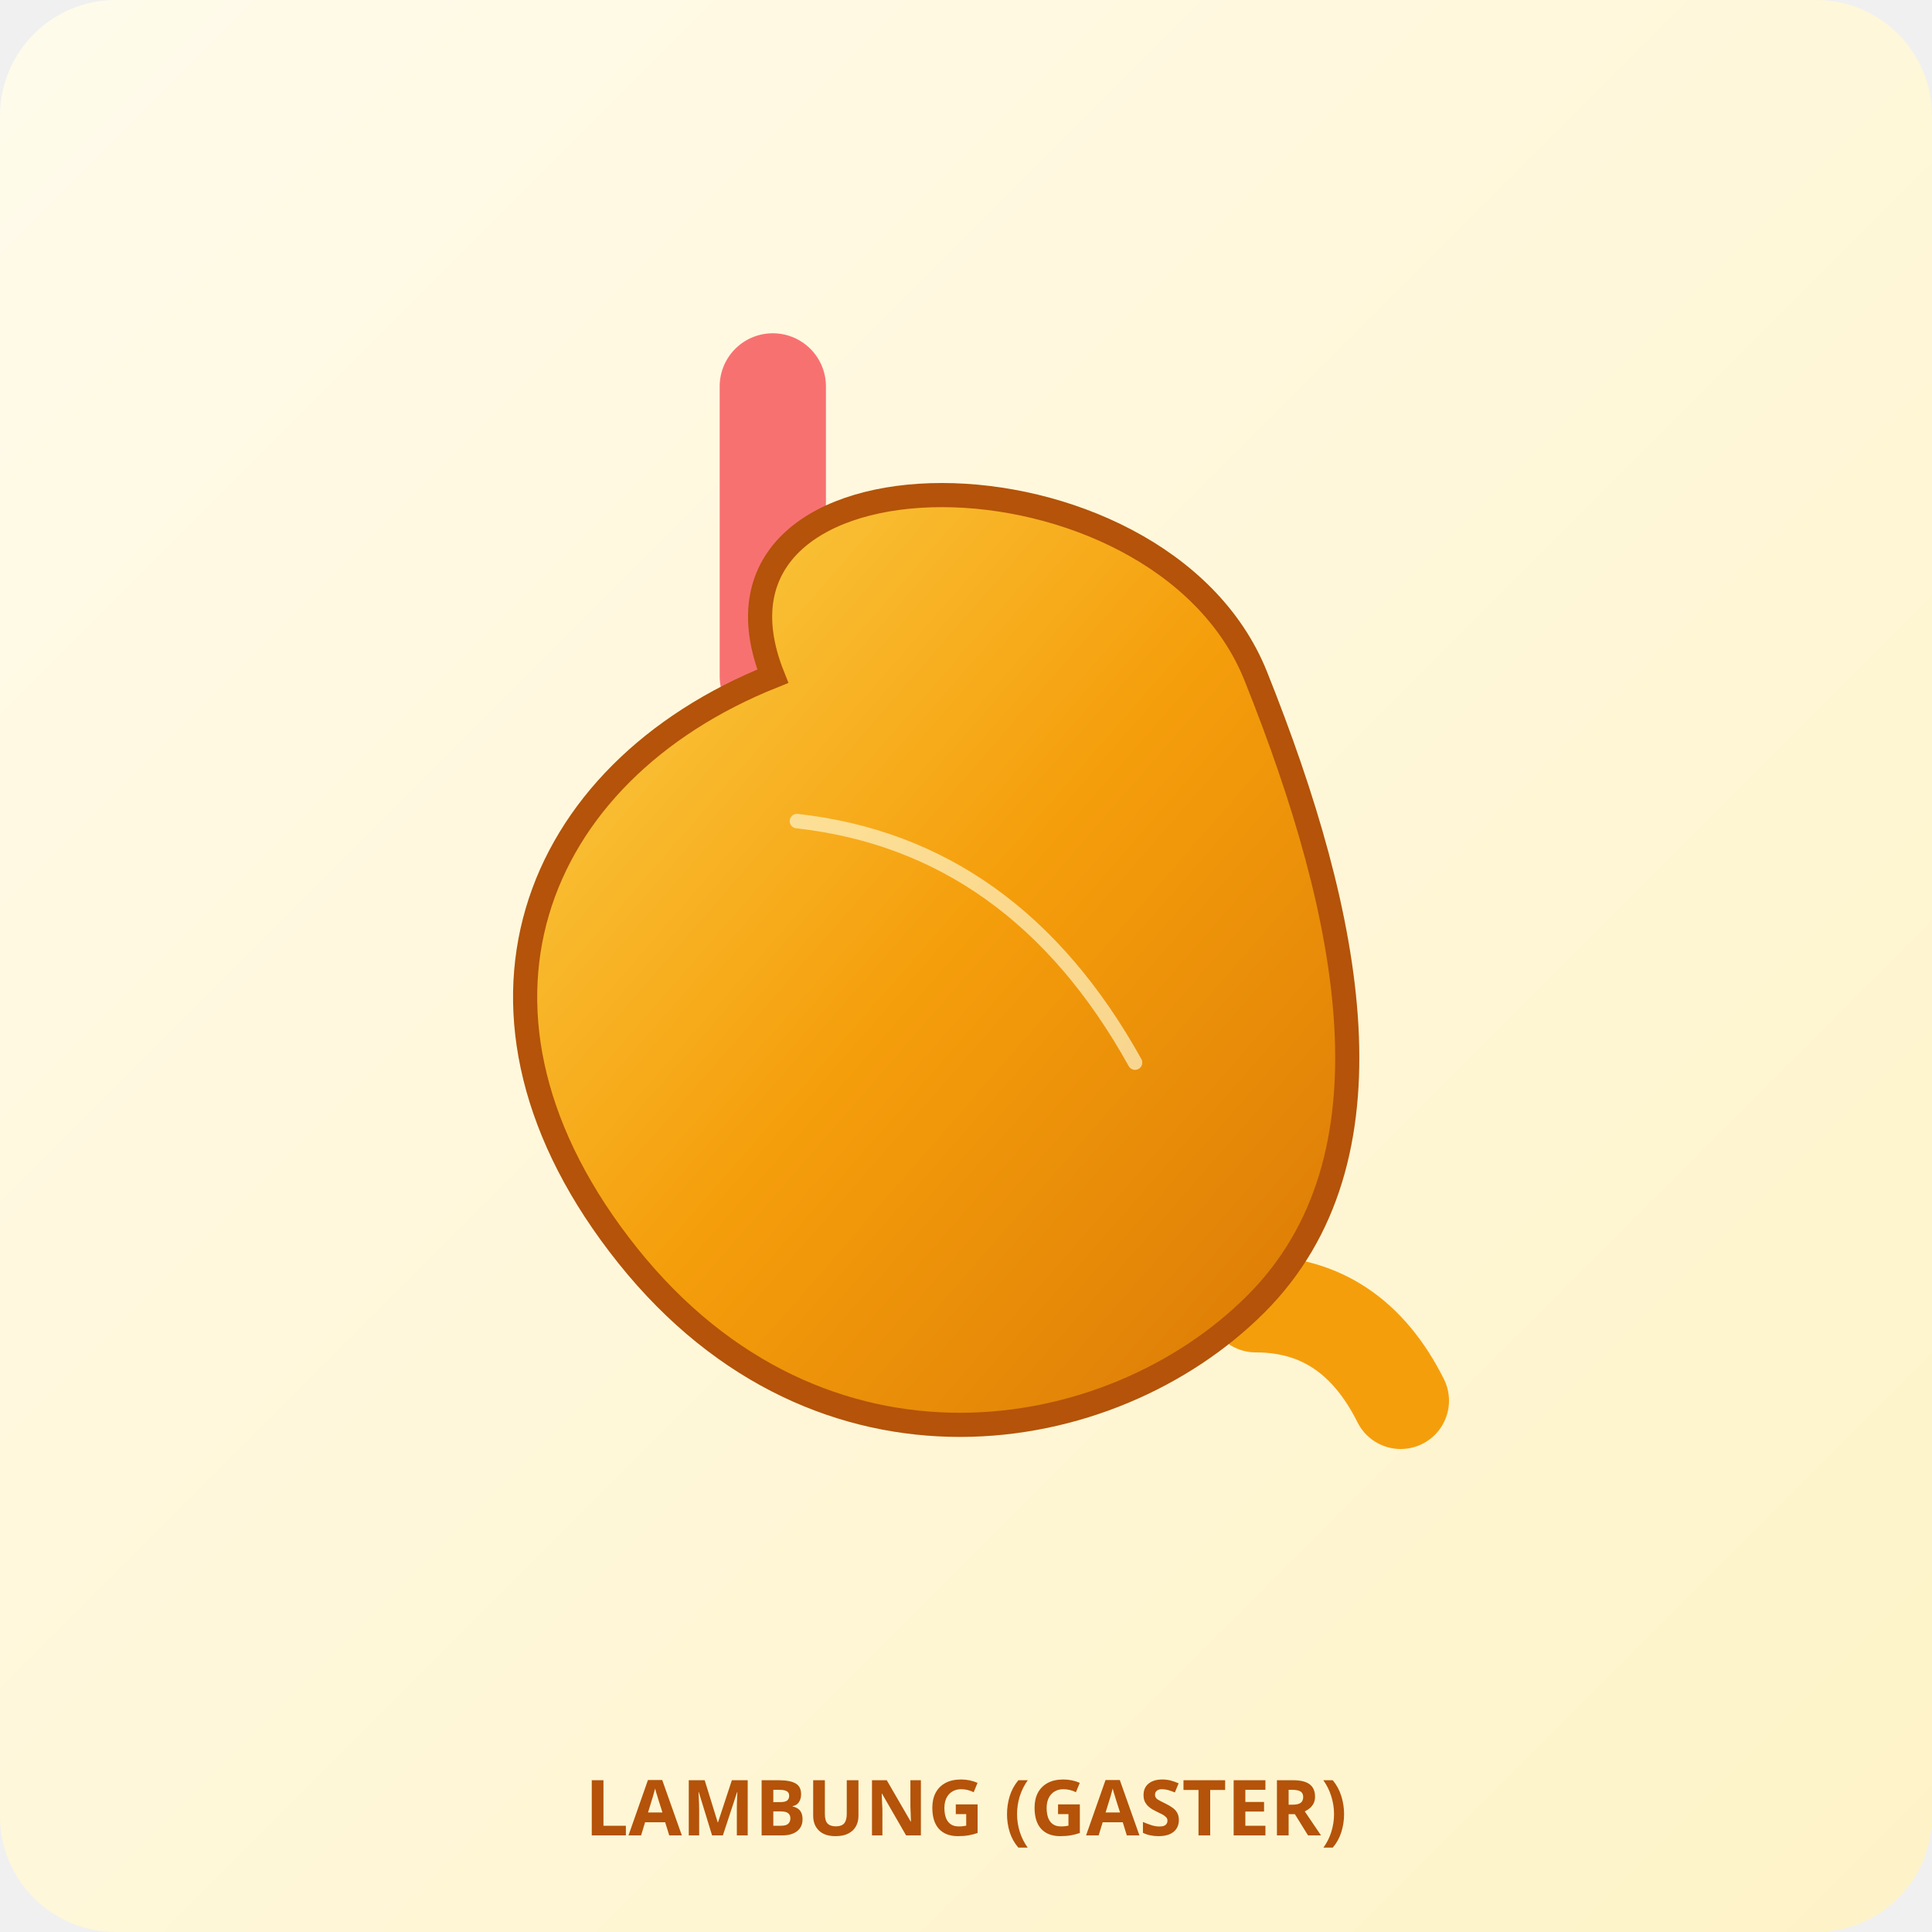
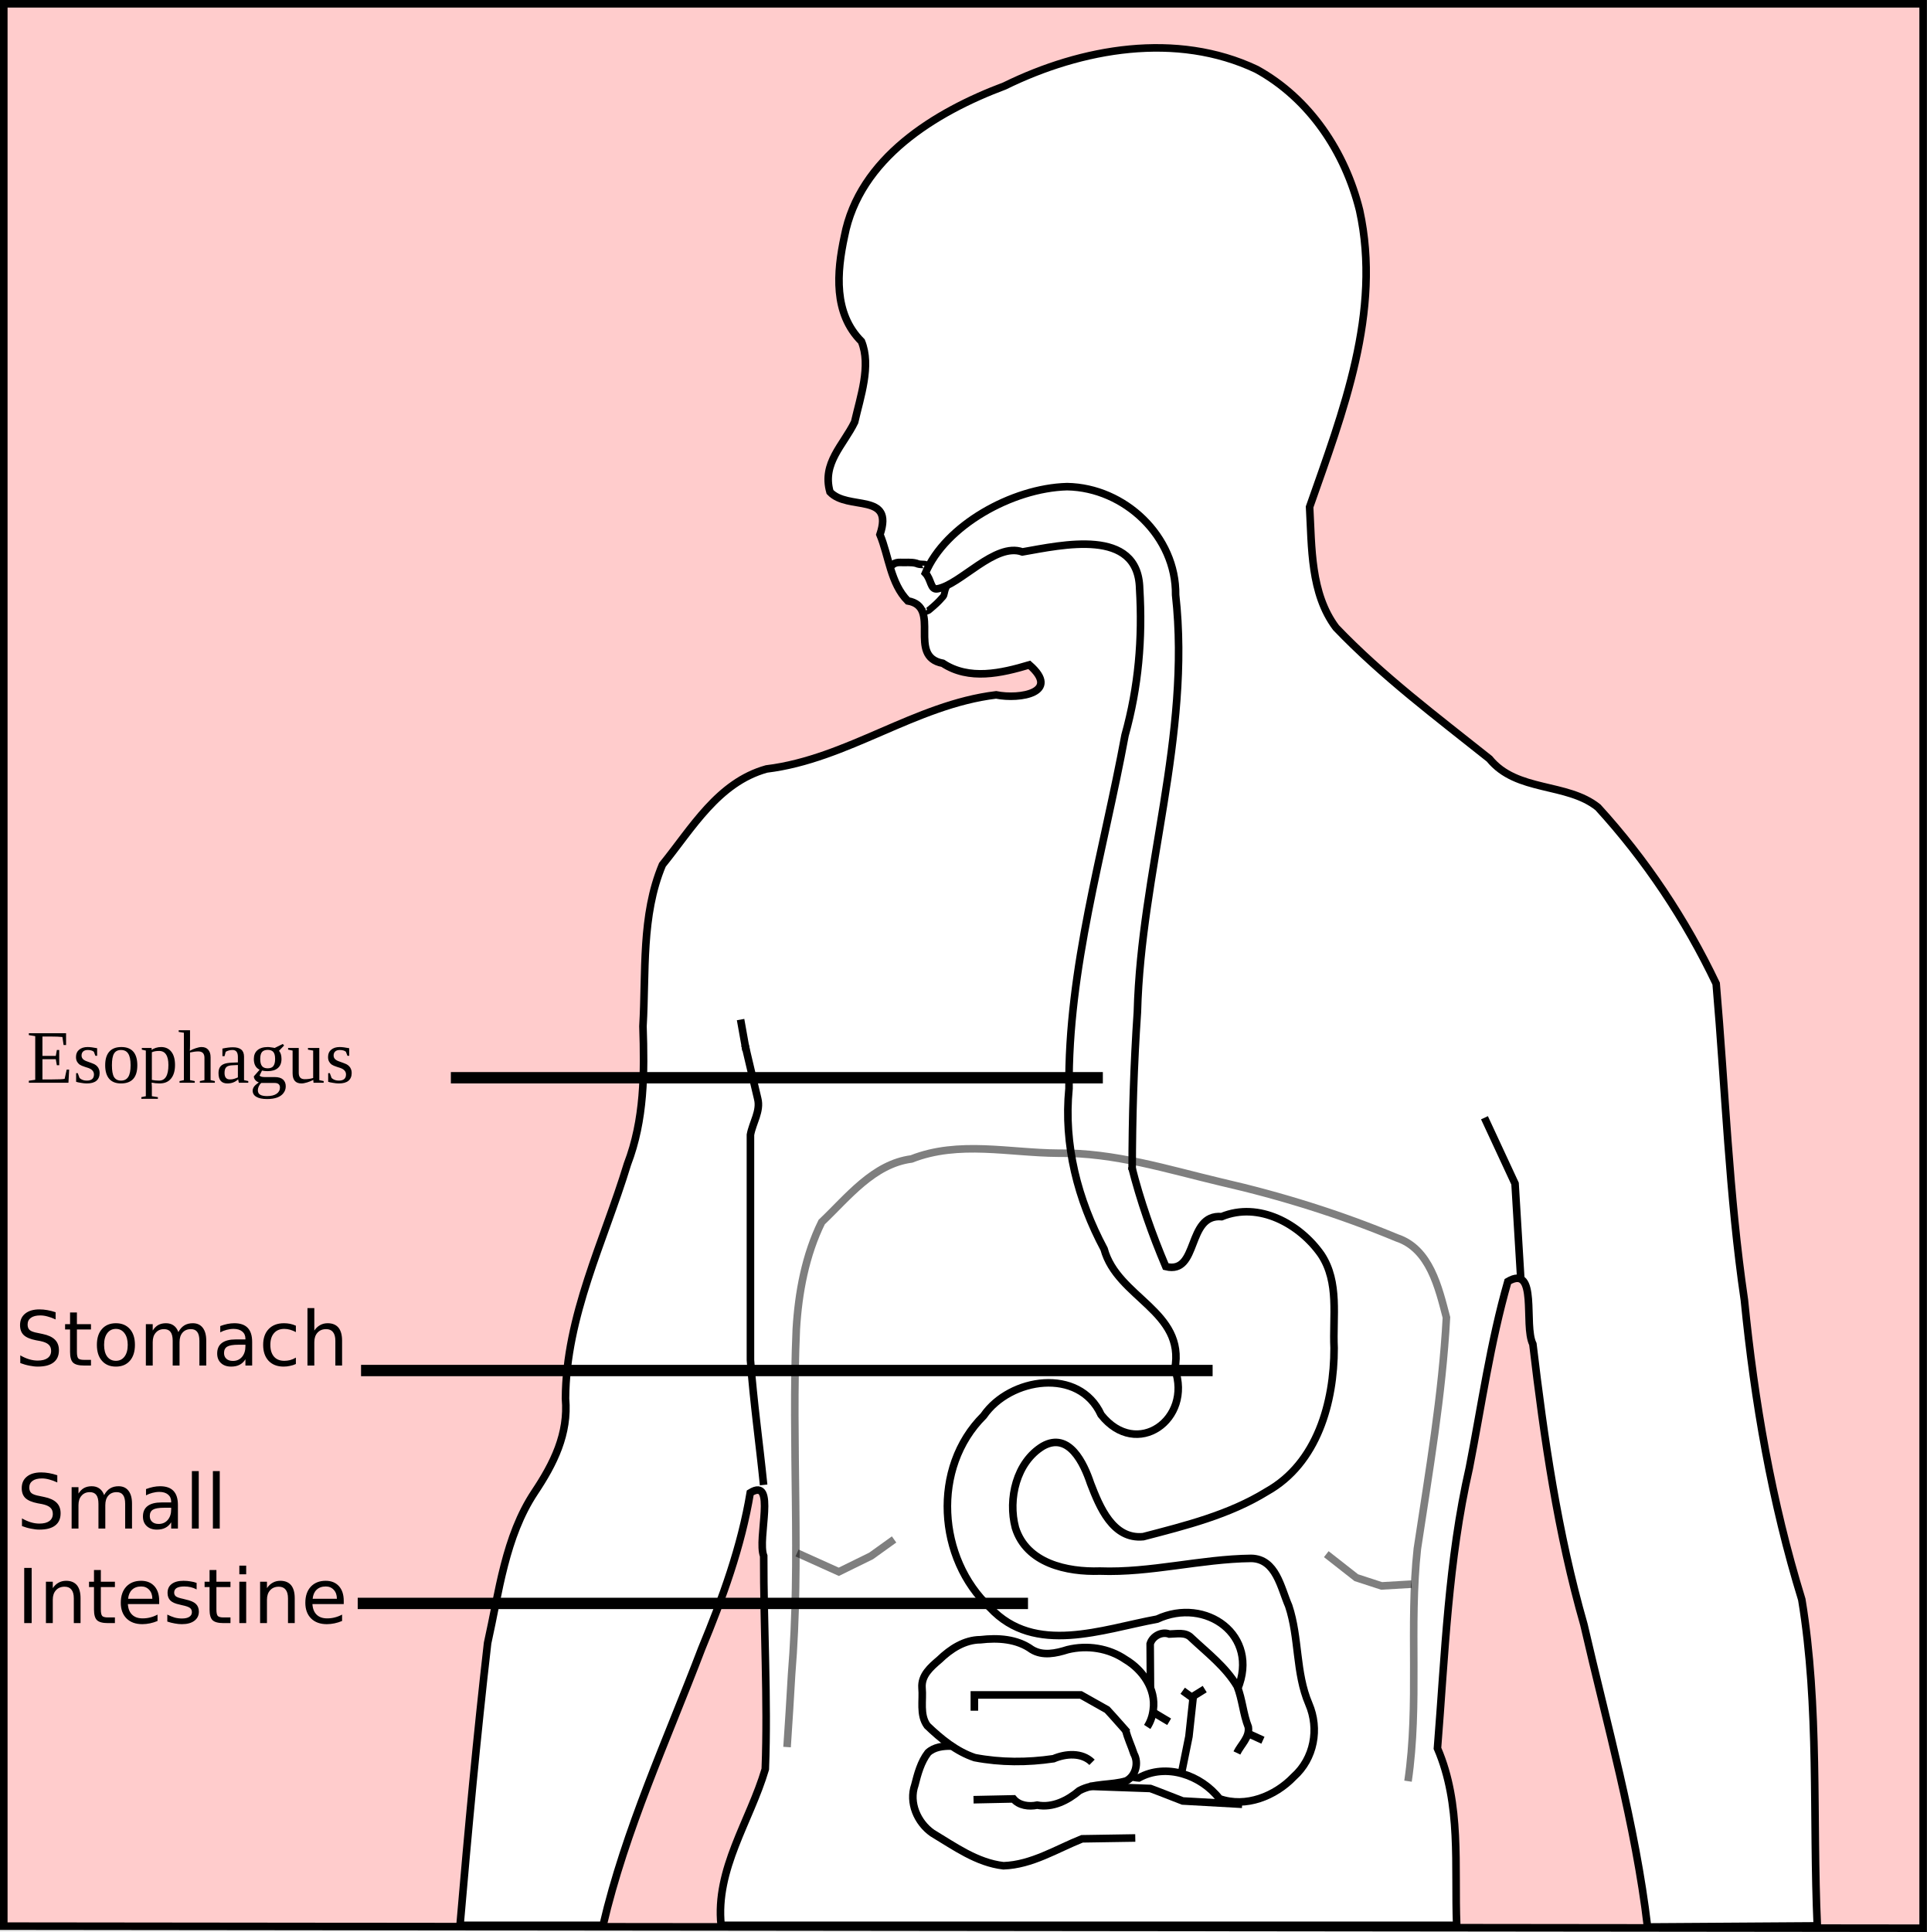
- <svg xmlns="http://www.w3.org/2000/svg" viewBox="0 0 400 400" width="100%" height="100%">
-   <defs>
-     <linearGradient id="bgGradSt" x1="0%" y1="0%" x2="100%" y2="100%">
-       <stop offset="0%" stop-color="#FFFBEB" />
-       <stop offset="100%" stop-color="#FEF3C7" />
-     </linearGradient>
-     <linearGradient id="stomGrad" x1="0%" y1="0%" x2="100%" y2="100%">
-       <stop offset="0%" stop-color="#FCD34D" />
-       <stop offset="50%" stop-color="#F59E0B" />
-       <stop offset="100%" stop-color="#D97706" />
-     </linearGradient>
-   </defs>
-   <rect width="400" height="400" rx="24" fill="url(#bgGradSt)" />
-   <path d="M160 80 L160 140" stroke="#F87171" stroke-width="22" stroke-linecap="round" />
-   <path d="M260 270 Q280 270 290 290" fill="none" stroke="#F59E0B" stroke-width="20" stroke-linecap="round" />
-   <path d="M160 140 C140 90 240 90 260 140 C280 190 290 240 260 270 C230 300 170 310 130 260 C90 210 110 160 160 140 Z" fill="url(#stomGrad)" stroke="#B45309" stroke-width="5" />
-   <path d="M165 170 Q210 175 235 220" fill="none" stroke="#FEF3C7" stroke-width="3" stroke-linecap="round" opacity="0.7" />
-   <text x="200" y="380" text-anchor="middle" font-family="system-ui, sans-serif" font-size="16" font-weight="800" fill="#B45309">LAMBUNG (GASTER)</text>
+ <svg xmlns="http://www.w3.org/2000/svg" width="254.79" height="255.412" id="svg11293" version="1.0">
+   <defs id="defs11295" />
+   <g id="layer1" transform="translate(-122.0409,-238.2407)">
+     <path style="fill:#fcc;fill-opacity:1;fill-rule:evenodd;stroke:black;stroke-width:1px;stroke-linecap:butt;stroke-linejoin:miter;stroke-opacity:1" d="M 376.331,493.153 L 376.331,238.741 L 122.541,238.741 L 122.541,492.879 L 376.331,493.153 z " id="path11491" />
+     <path style="opacity:1;fill:white;fill-rule:evenodd;stroke:black;stroke-width:1px;stroke-linecap:butt;stroke-linejoin:miter;stroke-opacity:1" d="M 362.335,492.842 C 361.695,478.472 362.624,463.907 360.284,449.697 C 356.31,436.801 354.019,423.52 352.694,410.111 C 350.654,396.24 350.168,382.231 348.962,368.279 C 344.924,359.805 339.65,351.882 333.333,344.97 C 329.215,341.66 322.599,342.999 318.982,338.556 C 312.039,333.025 304.8,327.598 298.693,321.21 C 295.298,316.675 295.504,310.576 295.204,305.262 C 299.593,292.736 304.769,279.505 301.814,266.047 C 299.914,258.364 295.225,251.27 288.185,247.407 C 277.609,242.399 265.082,244.584 254.877,249.602 C 245.699,253.042 235.66,259.166 233.694,269.504 C 232.671,274.261 232.239,279.68 235.949,283.378 C 237.264,286.587 235.801,290.712 235.045,294.037 C 233.554,297.105 230.707,299.473 231.786,303.277 C 234.158,305.804 240.294,303.277 238.395,308.915 C 239.571,311.748 239.794,315.385 242.068,317.678 C 246.613,318.446 241.899,325.037 246.705,325.929 C 250.189,328.221 254.433,327.242 258.144,326.137 C 262.334,329.793 256.93,330.735 253.748,330.103 C 243.035,331.399 234.104,338.594 223.388,339.899 C 216.983,341.693 213.565,347.707 209.626,352.573 C 206.814,359.278 207.471,366.777 207.057,373.912 C 207.266,380.104 207.251,386.267 205.002,392.139 C 201.898,402.36 196.874,412.205 196.813,423.129 C 197.231,427.799 195.254,431.742 192.732,435.521 C 188.828,441.415 188.03,448.698 186.514,455.459 C 185.088,467.875 183.933,480.318 182.866,492.769 C 189.17,492.769 195.474,492.769 201.779,492.769 C 204.731,480.141 210.227,468.255 214.832,456.16 C 217.583,449.509 220.06,442.712 221.242,435.59 C 224.765,433.412 222.121,441.68 223.022,443.945 C 223.003,453.326 223.586,462.806 223.231,472.125 C 221.209,478.991 216.607,485.327 217.393,492.769 C 249.814,492.769 282.234,492.769 314.654,492.769 C 314.342,484.887 315.314,476.807 312.109,469.369 C 313.1,456.98 313.533,444.49 316.322,432.315 C 317.936,424.08 319.1,415.738 321.417,407.659 C 325.457,405.286 323.479,413.428 324.727,415.934 C 326.208,428.435 328.004,440.887 331.476,453.012 C 334.526,466.28 338.294,479.444 339.89,492.989 C 347.372,492.94 354.854,492.891 362.335,492.842 z " id="path11351" />
+     <path style="fill:none;fill-rule:evenodd;stroke:black;stroke-width:1px;stroke-linecap:butt;stroke-linejoin:miter;stroke-opacity:1" d="M 272.154,481.223 C 269.808,481.26 267.462,481.297 265.117,481.333 C 261.724,482.685 258.476,484.767 254.725,484.896 C 251.205,484.49 248.264,482.338 245.309,480.568 C 243.348,479.191 242.19,476.558 243.009,474.224 C 243.382,472.738 243.8,471.183 244.742,469.952 C 245.556,469.194 246.734,469.059 247.798,469.073" id="path11359" />
+     <path style="fill:none;fill-rule:evenodd;stroke:black;stroke-width:1px;stroke-linecap:butt;stroke-linejoin:miter;stroke-opacity:1" d="M 250.767,476.165 C 252.526,476.129 254.285,476.092 256.045,476.055 C 256.798,476.951 258.096,477.106 259.183,476.883 C 261.231,477.269 263.235,476.253 264.757,474.965 C 266.673,473.932 268.94,474.292 270.972,473.671 C 272.212,473.015 272.647,471.306 271.976,470.097 C 271.641,469.05 271.146,468.057 270.89,466.983" id="path11367" />
+     <path style="fill:none;fill-rule:evenodd;stroke:black;stroke-width:1px;stroke-linecap:butt;stroke-linejoin:miter;stroke-opacity:1" d="M 271.109,467.258 C 270.213,466.265 269.346,465.245 268.432,464.268 C 267.272,463.615 266.112,462.963 264.952,462.31 C 260.26,462.31 255.568,462.31 250.877,462.31 C 250.877,463.007 250.877,463.703 250.877,464.399" id="path11369" />
+     <path style="fill:none;fill-rule:evenodd;stroke:black;stroke-width:1px;stroke-linecap:butt;stroke-linejoin:miter;stroke-opacity:1" d="M 266.436,471.217 C 265.097,469.889 262.957,470.061 261.346,470.744 C 257.898,471.255 254.347,471.258 250.922,470.6 C 248.499,469.789 246.468,468.121 244.649,466.381 C 243.601,464.924 244.116,463.036 243.956,461.376 C 243.834,459.718 245.111,458.628 246.244,457.662 C 247.719,456.239 249.567,455.022 251.688,455.015 C 253.993,454.744 256.512,454.896 258.454,456.302 C 259.921,457.21 261.679,456.81 263.209,456.326 C 265.803,455.693 268.638,456.115 270.856,457.634 C 273.131,458.986 274.913,461.527 274.532,464.268 C 274.439,465.072 274.176,465.861 273.734,466.541" id="path11371" />
+     <path style="fill:none;fill-rule:evenodd;stroke:black;stroke-width:1px;stroke-linecap:butt;stroke-linejoin:miter;stroke-opacity:1" d="M 274.609,464.656 L 276.631,465.861" id="path11373" />
+     <path style="fill:none;fill-rule:evenodd;stroke:black;stroke-width:1px;stroke-linecap:butt;stroke-linejoin:miter;stroke-opacity:1" d="M 274.162,461.468 C 274.149,459.498 274.136,457.528 274.123,455.559 C 274.422,454.536 275.653,453.886 276.659,454.267 C 277.624,454.255 278.795,453.962 279.549,454.752 C 281.689,456.766 284.104,458.602 285.626,461.165 C 286.317,462.907 286.413,464.82 287.104,466.562 C 287.298,467.912 286.12,468.873 285.592,469.982" id="path11375" />
+     <path style="fill:none;fill-rule:evenodd;stroke:black;stroke-width:1px;stroke-linecap:butt;stroke-linejoin:miter;stroke-opacity:1" d="M 287.109,467.423 C 287.75,467.717 288.392,468.01 289.033,468.303" id="path11377" />
+     <path style="fill:none;fill-rule:evenodd;stroke:black;stroke-width:1px;stroke-linecap:butt;stroke-linejoin:miter;stroke-opacity:1" d="M 285.679,461.54 C 288.64,454.435 281.477,449.3 275.04,452.291 C 267.828,453.607 258.873,457.137 252.951,450.784 C 245.99,444.309 245.198,432.258 252.1,425.409 C 255.579,420.349 264.743,418.95 267.635,425.275 C 272.361,431.215 279.747,425.852 277.382,419.225 C 278.819,411.559 269.783,409.835 268.031,403.362 C 264.533,396.808 262.664,389.57 263.392,382.137 C 263.235,366.253 267.94,350.939 270.797,335.452 C 272.582,329.04 273.127,322.655 272.73,316.045 C 272.539,307.95 262.455,310.298 257.228,311.206 C 253.621,309.9 249.012,315.578 245.97,316.086 C 245.06,316.238 245.191,314.827 244.401,314.011 C 246.993,307.757 255.843,302.767 263.137,302.575 C 270.746,302.7 277.592,309.156 277.488,316.894 C 279.558,335.484 272.914,353.535 272.433,372.032 C 271.965,378.986 271.747,385.955 271.742,392.925" id="path11379" />
+     <path style="fill:none;fill-rule:evenodd;stroke:black;stroke-width:1px;stroke-linecap:butt;stroke-linejoin:miter;stroke-opacity:1" d="M 271.674,392.461 C 272.815,396.98 274.363,401.391 276.183,405.679 C 280.625,406.789 278.882,398.69 283.578,399.082 C 288.496,397.06 293.893,400.044 296.729,404.089 C 299.171,407.769 298.243,412.322 298.444,416.451 C 298.454,423.604 296.214,431.698 289.555,435.42 C 284.574,438.499 278.812,439.928 273.208,441.39 C 269.167,441.775 267.439,437.44 266.242,434.357 C 265.358,431.699 263.393,427.503 259.957,429.411 C 256.421,431.528 255.297,436.414 256.303,440.212 C 257.775,444.928 263.129,446.083 267.474,445.939 C 274.199,446.187 280.783,444.338 287.479,444.26 C 290.779,444.322 291.384,448.13 292.443,450.547 C 293.847,454.77 293.339,459.369 295.104,463.497 C 296.525,466.803 295.801,470.722 293.103,473.134 C 290.648,475.698 286.767,477.261 283.284,476.03 C 280.855,472.907 276.242,471.275 272.614,473.286 C 272.249,473.265 271.898,473.197 271.549,473.086" id="path11381" />
+     <path style="fill:none;fill-rule:evenodd;stroke:black;stroke-width:1px;stroke-linecap:butt;stroke-linejoin:miter;stroke-opacity:1" d="M 278.257,472.701 L 279.247,467.808 L 279.796,462.75 L 278.422,461.76" id="path11383" />
+     <path style="fill:none;fill-rule:evenodd;stroke:black;stroke-width:1px;stroke-linecap:butt;stroke-linejoin:miter;stroke-opacity:1" d="M 279.741,462.53 L 281.336,461.54" id="path11385" />
+     <path style="fill:none;fill-rule:evenodd;stroke:black;stroke-width:1px;stroke-linecap:butt;stroke-linejoin:miter;stroke-opacity:1" d="M 286.284,476.77 C 283.663,476.623 281.043,476.477 278.422,476.33 C 276.995,475.784 275.581,475.203 274.146,474.679 C 271.462,474.584 268.778,474.49 266.095,474.395" id="path11387" />
+     <path style="fill:none;fill-rule:evenodd;stroke:black;stroke-width:1px;stroke-linecap:butt;stroke-linejoin:miter;stroke-opacity:1;opacity:0.5" d="M 308.218,473.714 C 309.71,463.525 308.342,453.175 309.453,442.981 C 310.99,432.828 312.748,422.648 313.297,412.41 C 312.265,408.482 311.101,403.325 306.749,401.89 C 299.237,398.764 291.459,396.337 283.518,394.521 C 276.426,392.839 269.374,390.592 262.002,390.694 C 255.523,390.662 248.824,388.992 242.567,391.455 C 237.522,392.119 234.142,396.524 230.689,399.802 C 228.541,404.163 227.612,409.145 227.332,413.976 C 226.679,429.185 227.951,444.425 226.708,459.62 C 226.531,462.816 226.324,466.011 226.11,469.205" id="path11391" />
+     <path style="fill:none;fill-rule:evenodd;stroke:black;stroke-width:1px;stroke-linecap:butt;stroke-linejoin:miter;stroke-opacity:1;opacity:0.5" d="M 240.261,441.757 L 237.229,443.934 L 232.952,446.034 L 227.431,443.546" id="path11395" />
+     <path style="fill:none;fill-rule:evenodd;stroke:black;stroke-width:1px;stroke-linecap:butt;stroke-linejoin:miter;stroke-opacity:1;opacity:0.5" d="M 297.41,443.701 C 298.732,444.738 300.054,445.775 301.376,446.811 C 302.49,447.174 303.605,447.537 304.719,447.9 C 306.041,447.822 307.363,447.744 308.685,447.667" id="path11399" />
+     <path style="fill:none;fill-rule:evenodd;stroke:black;stroke-width:1px;stroke-linecap:butt;stroke-linejoin:miter;stroke-opacity:1" d="M 323.147,407.623 C 322.888,403.321 322.629,399.018 322.37,394.716 C 321.022,391.813 319.674,388.91 318.326,386.007" id="path11401" />
+     <path style="fill:none;fill-rule:evenodd;stroke:black;stroke-width:1px;stroke-linecap:butt;stroke-linejoin:miter;stroke-opacity:1" d="M 223.011,434.549 C 222.455,429.047 221.675,423.563 221.269,418.05 C 221.269,408.121 221.269,398.192 221.269,388.264 C 221.549,386.678 222.647,385.116 222.229,383.493 C 221.667,381.117 221.106,378.742 220.544,376.366" id="path11403" />
+     <path style="fill:none;fill-rule:evenodd;stroke:black;stroke-width:1px;stroke-linecap:butt;stroke-linejoin:miter;stroke-opacity:1" d="M 219.964,373.029 L 220.689,377.091" id="path11405" />
+     <switch style="font-size:10px">
+       <text xml:space="preserve" style="font-size:10px" x="125.576" y="381.379" id="text11544-ckb" systemLanguage="ckb">
+         <tspan id="tspan11546-ckb" x="125.576" y="381.379">سوورێنچک</tspan>
+       </text>
+       <text xml:space="preserve" style="font-size:10px" x="125.576" y="381.379" id="text11544">
+         <tspan id="tspan11546" x="125.576" y="381.379">Esophagus</tspan>
+       </text>
+     </switch>
+     <switch style="font-size:10px;font-style:normal;font-weight:normal;fill:black;fill-opacity:1;stroke:none;stroke-width:1px;stroke-linecap:butt;stroke-linejoin:miter;stroke-opacity:1;font-family:Bitstream Vera Sans">
+       <text xml:space="preserve" style="font-size:10px;font-style:normal;font-weight:normal;fill:black;fill-opacity:1;stroke:none;stroke-width:1px;stroke-linecap:butt;stroke-linejoin:miter;stroke-opacity:1;font-family:Bitstream Vera Sans" x="124.036" y="418.765" id="text11548-ckb" systemLanguage="ckb">
+         <tspan id="tspan11550-ckb" x="124.036" y="418.765">گەدە</tspan>
+       </text>
+       <text xml:space="preserve" style="font-size:10px;font-style:normal;font-weight:normal;fill:black;fill-opacity:1;stroke:none;stroke-width:1px;stroke-linecap:butt;stroke-linejoin:miter;stroke-opacity:1;font-family:Bitstream Vera Sans" x="124.036" y="418.765" id="text11548">
+         <tspan id="tspan11550" x="124.036" y="418.765">Stomach</tspan>
+       </text>
+     </switch>
+     <switch style="font-size:10px;font-style:normal;font-weight:normal;fill:black;fill-opacity:1;stroke:none;stroke-width:1px;stroke-linecap:butt;stroke-linejoin:miter;stroke-opacity:1;font-family:Bitstream Vera Sans">
+       <text xml:space="preserve" style="font-size:10px;font-style:normal;font-weight:normal;fill:black;fill-opacity:1;stroke:none;stroke-width:1px;stroke-linecap:butt;stroke-linejoin:miter;stroke-opacity:1;font-family:Bitstream Vera Sans" x="124.256" y="440.318" id="text11552-ckb" systemLanguage="ckb">
+         <tspan id="tspan11554-ckb" x="124.256" y="440.318">ڕیخۆڵە</tspan>
+         <tspan x="124.256" y="452.818" id="tspan11556-ckb">باریکە</tspan>
+       </text>
+       <text xml:space="preserve" style="font-size:10px;font-style:normal;font-weight:normal;fill:black;fill-opacity:1;stroke:none;stroke-width:1px;stroke-linecap:butt;stroke-linejoin:miter;stroke-opacity:1;font-family:Bitstream Vera Sans" x="124.256" y="440.318" id="text11552">
+         <tspan id="tspan11554" x="124.256" y="440.318">Small</tspan>
+         <tspan x="124.256" y="452.818" id="tspan11556">Intestine</tspan>
+       </text>
+     </switch>
+     <path style="fill:none;fill-rule:evenodd;stroke:black;stroke-width:1.5;stroke-linecap:butt;stroke-linejoin:miter;stroke-miterlimit:4;stroke-dasharray:none;stroke-opacity:1" d="M 267.866,380.719 L 181.656,380.719" id="path11558" />
+     <path style="fill:none;fill-rule:evenodd;stroke:black;stroke-width:1.5;stroke-linecap:butt;stroke-linejoin:miter;stroke-miterlimit:4;stroke-dasharray:none;stroke-opacity:1" d="M 282.38,419.425 L 169.78,419.425" id="path11560" />
+     <path style="fill:none;fill-rule:evenodd;stroke:black;stroke-width:1.5;stroke-linecap:butt;stroke-linejoin:miter;stroke-miterlimit:4;stroke-dasharray:none;stroke-opacity:1" d="M 169.34,450.214 L 257.969,450.214" id="path11562" />
+     <path style="fill:none;fill-rule:evenodd;stroke:black;stroke-width:0.904px;stroke-linecap:butt;stroke-linejoin:miter;stroke-opacity:1" d="M 244.861,318.763 C 244.865,318.772 244.643,318.969 244.672,319.02 C 244.854,318.958 244.984,318.788 245.141,318.677 C 245.654,318.249 246.151,317.795 246.592,317.278 C 246.742,317.137 246.873,316.975 246.898,316.752 C 246.964,316.462 247.029,316.168 247.155,315.902 C 247.164,315.866 247.172,315.829 247.186,315.794" id="path11566" />
+     <path style="fill:none;fill-rule:evenodd;stroke:black;stroke-width:1px;stroke-linecap:butt;stroke-linejoin:miter;stroke-opacity:1" d="M 244.499,313.093 C 244.549,312.809 244.152,312.883 243.975,312.858 C 243.71,312.853 243.439,312.824 243.198,312.707 C 242.505,312.52 241.783,312.633 241.076,312.594 C 240.753,312.583 240.418,312.638 240.151,312.832 C 240.077,312.879 240.006,312.93 239.935,312.983" id="path11570" />
+   </g>
</svg>
